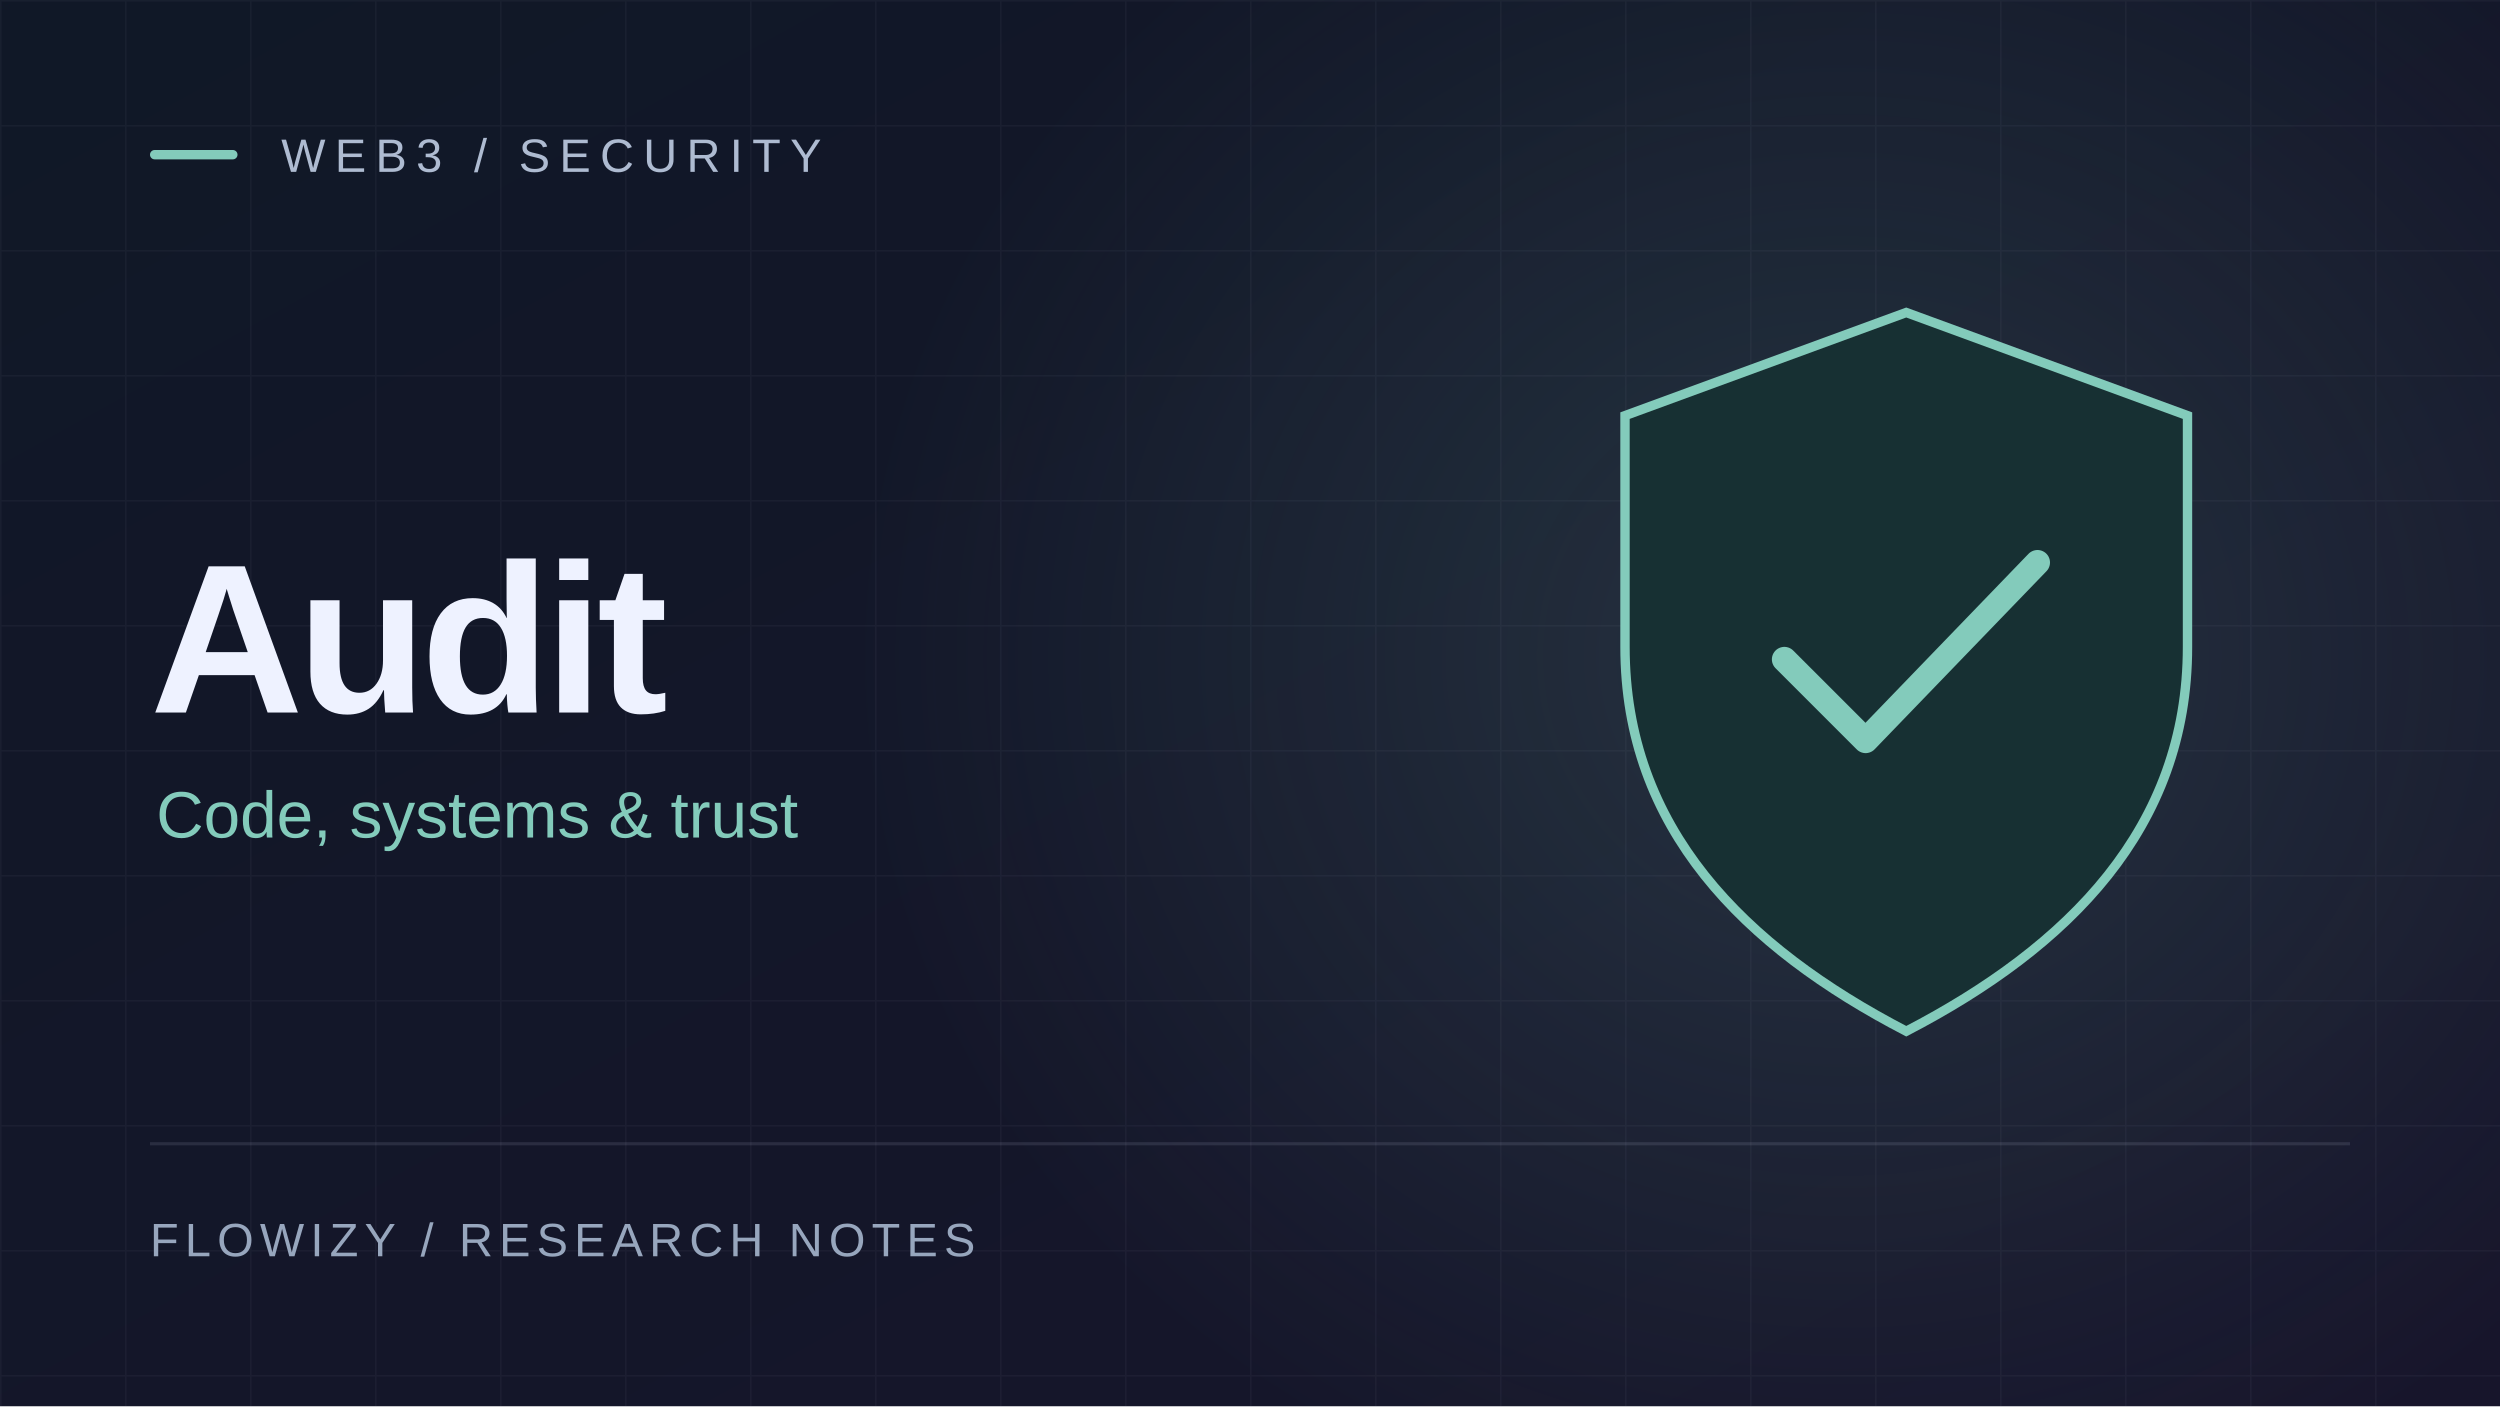
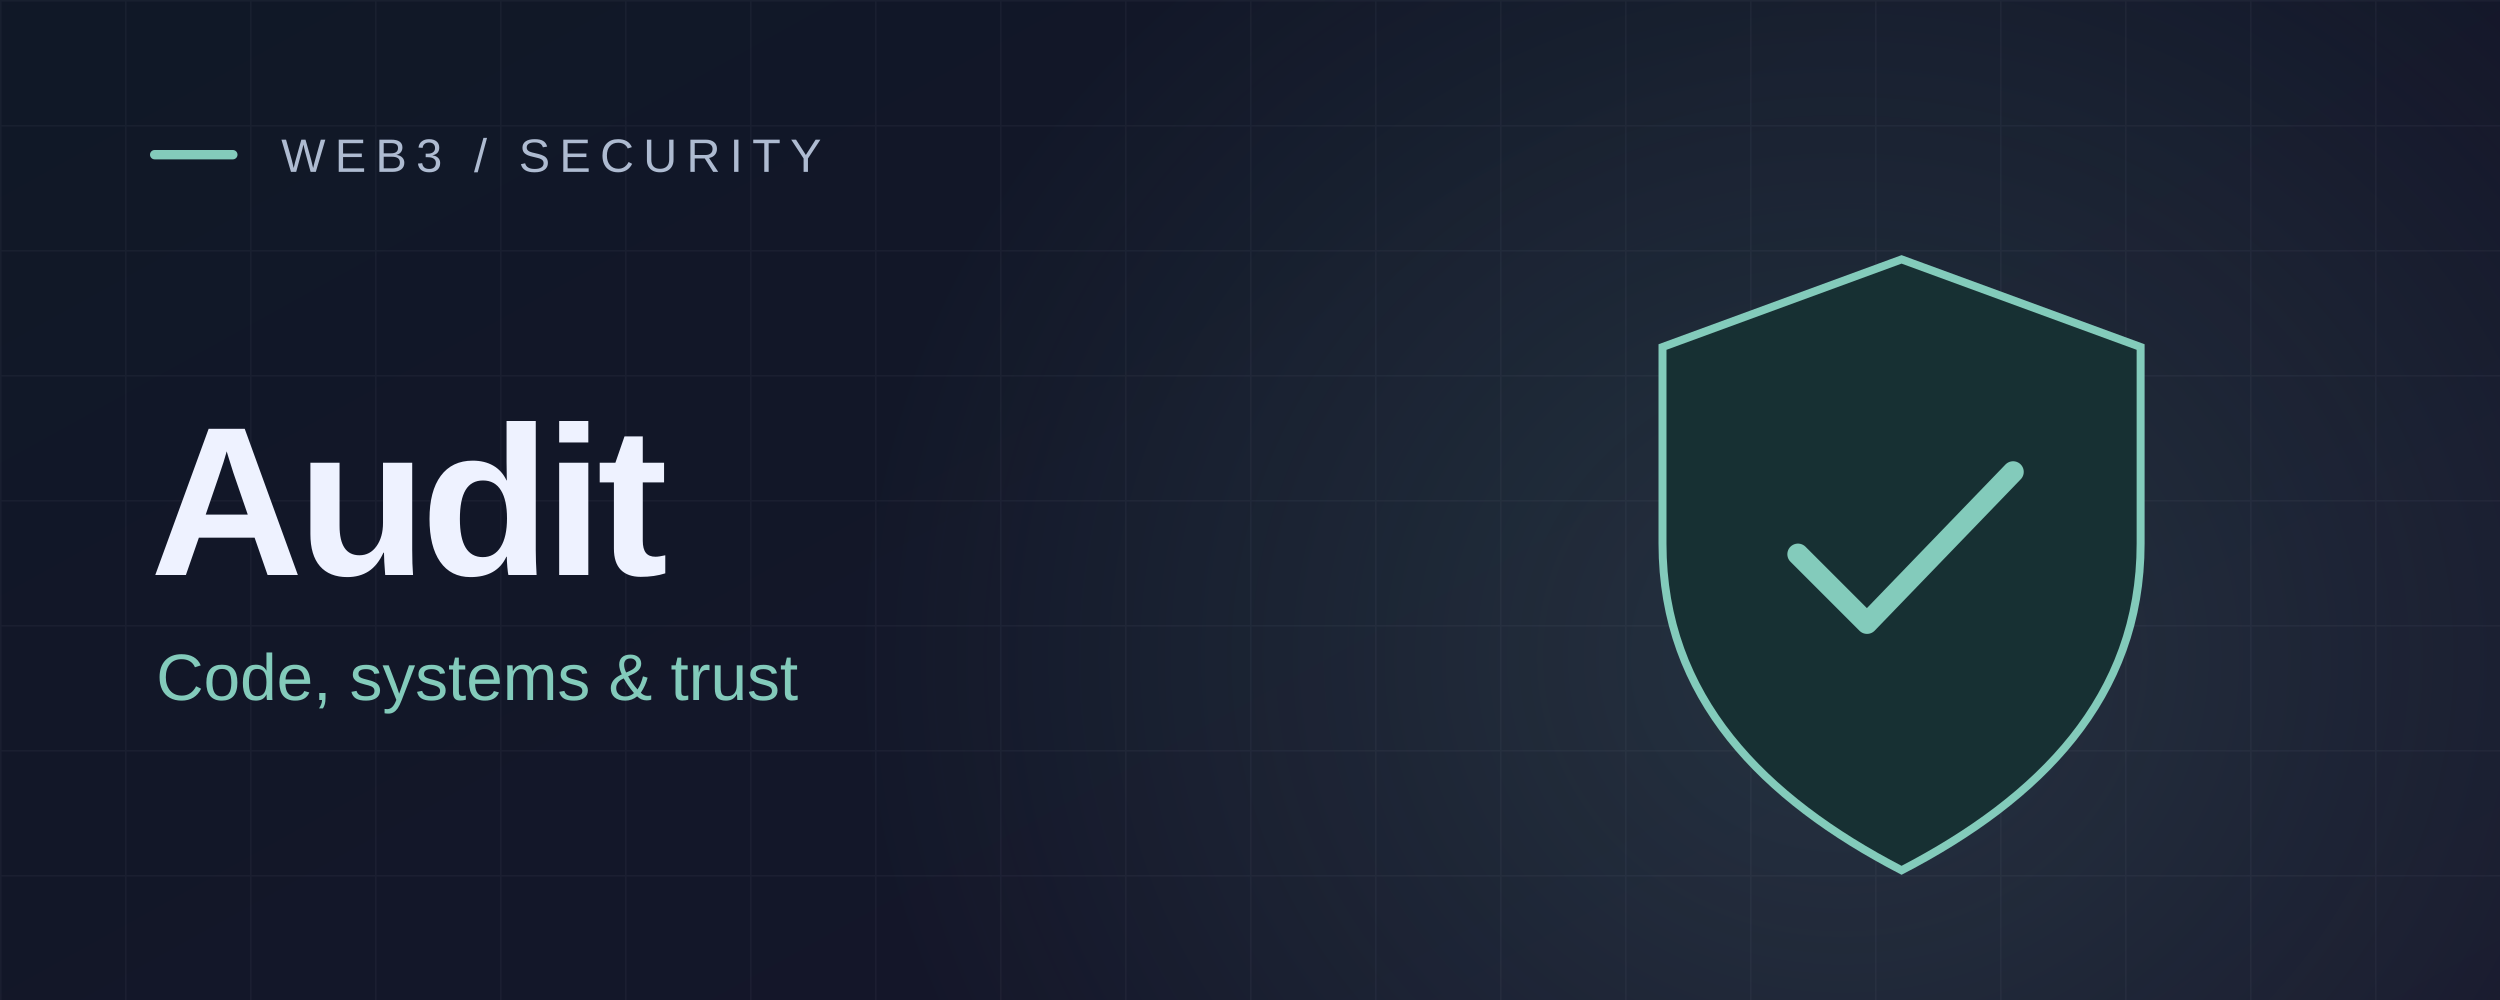
- <svg xmlns="http://www.w3.org/2000/svg" viewBox="0 0 800 450" width="800" height="450">
+ <svg xmlns="http://www.w3.org/2000/svg" viewBox="0 0 800 320" width="800" height="320">
  <defs>
    <linearGradient id="bg" x2="1" y2="1">
      <stop stop-color="#101827" />
      <stop offset="1" stop-color="#17152b" />
    </linearGradient>
    <radialGradient id="glow">
      <stop stop-color="#83cbbb" stop-opacity=".16" />
      <stop offset="1" stop-color="#83cbbb" stop-opacity="0" />
    </radialGradient>
    <pattern id="grid" width="40" height="40" patternUnits="userSpaceOnUse">
      <path d="M40 0H0V40" fill="none" stroke="#cad4ef" stroke-opacity=".045" />
    </pattern>
  </defs>
  <rect width="800" height="450" fill="url(#bg)" />
  <rect width="800" height="450" fill="url(#grid)" />
  <ellipse cx="590" cy="210" rx="320" ry="290" fill="url(#glow)" />
  <rect x="48" y="48" width="28" height="3" rx="1.5" fill="#83cbbb" />
  <g font-family="Arial, Helvetica, sans-serif">
    <text x="90" y="55" fill="#aebbd1" font-size="15" letter-spacing="3">WEB3 / SECURITY</text>
-     <text x="48" y="228" fill="#eef2ff" font-size="68" font-weight="700" letter-spacing="-2">Audit</text>
-     <text x="50" y="268" fill="#83cbbb" font-size="21">Code, systems &amp; trust</text>
+     <text x="48" y="184" fill="#eef2ff" font-size="68" font-weight="700" letter-spacing="-2">Audit</text>
+     <text x="50" y="224" fill="#83cbbb" font-size="21">Code, systems &amp; trust</text>
  </g>
-   <g fill="none" stroke="#83cbbb" stroke-width="3">
-     <path d="M610 100L700 133V207C700 265 662 303 610 330C558 303 520 265 520 207V133Z" fill="#173033" />
-     <path d="M571 211L597 237L652 180" stroke-width="8" stroke-linecap="round" stroke-linejoin="round" />
+   <g transform="translate(90 -2) scale(.85)">
+     <g fill="none" stroke="#83cbbb" stroke-width="3">
+       <path d="M610 100L700 133V207C700 265 662 303 610 330C558 303 520 265 520 207V133Z" fill="#173033" />
+       <path d="M571 211L597 237L652 180" stroke-width="8" stroke-linecap="round" stroke-linejoin="round" />
+     </g>
  </g>
-   <path d="M48 366H752" stroke="#cad4ef" stroke-opacity=".12" />
-   <text x="48" y="402" fill="#97a6bd" font-family="Arial, Helvetica, sans-serif" font-size="15" letter-spacing="2">FLOWIZY / RESEARCH NOTES</text>
</svg>
